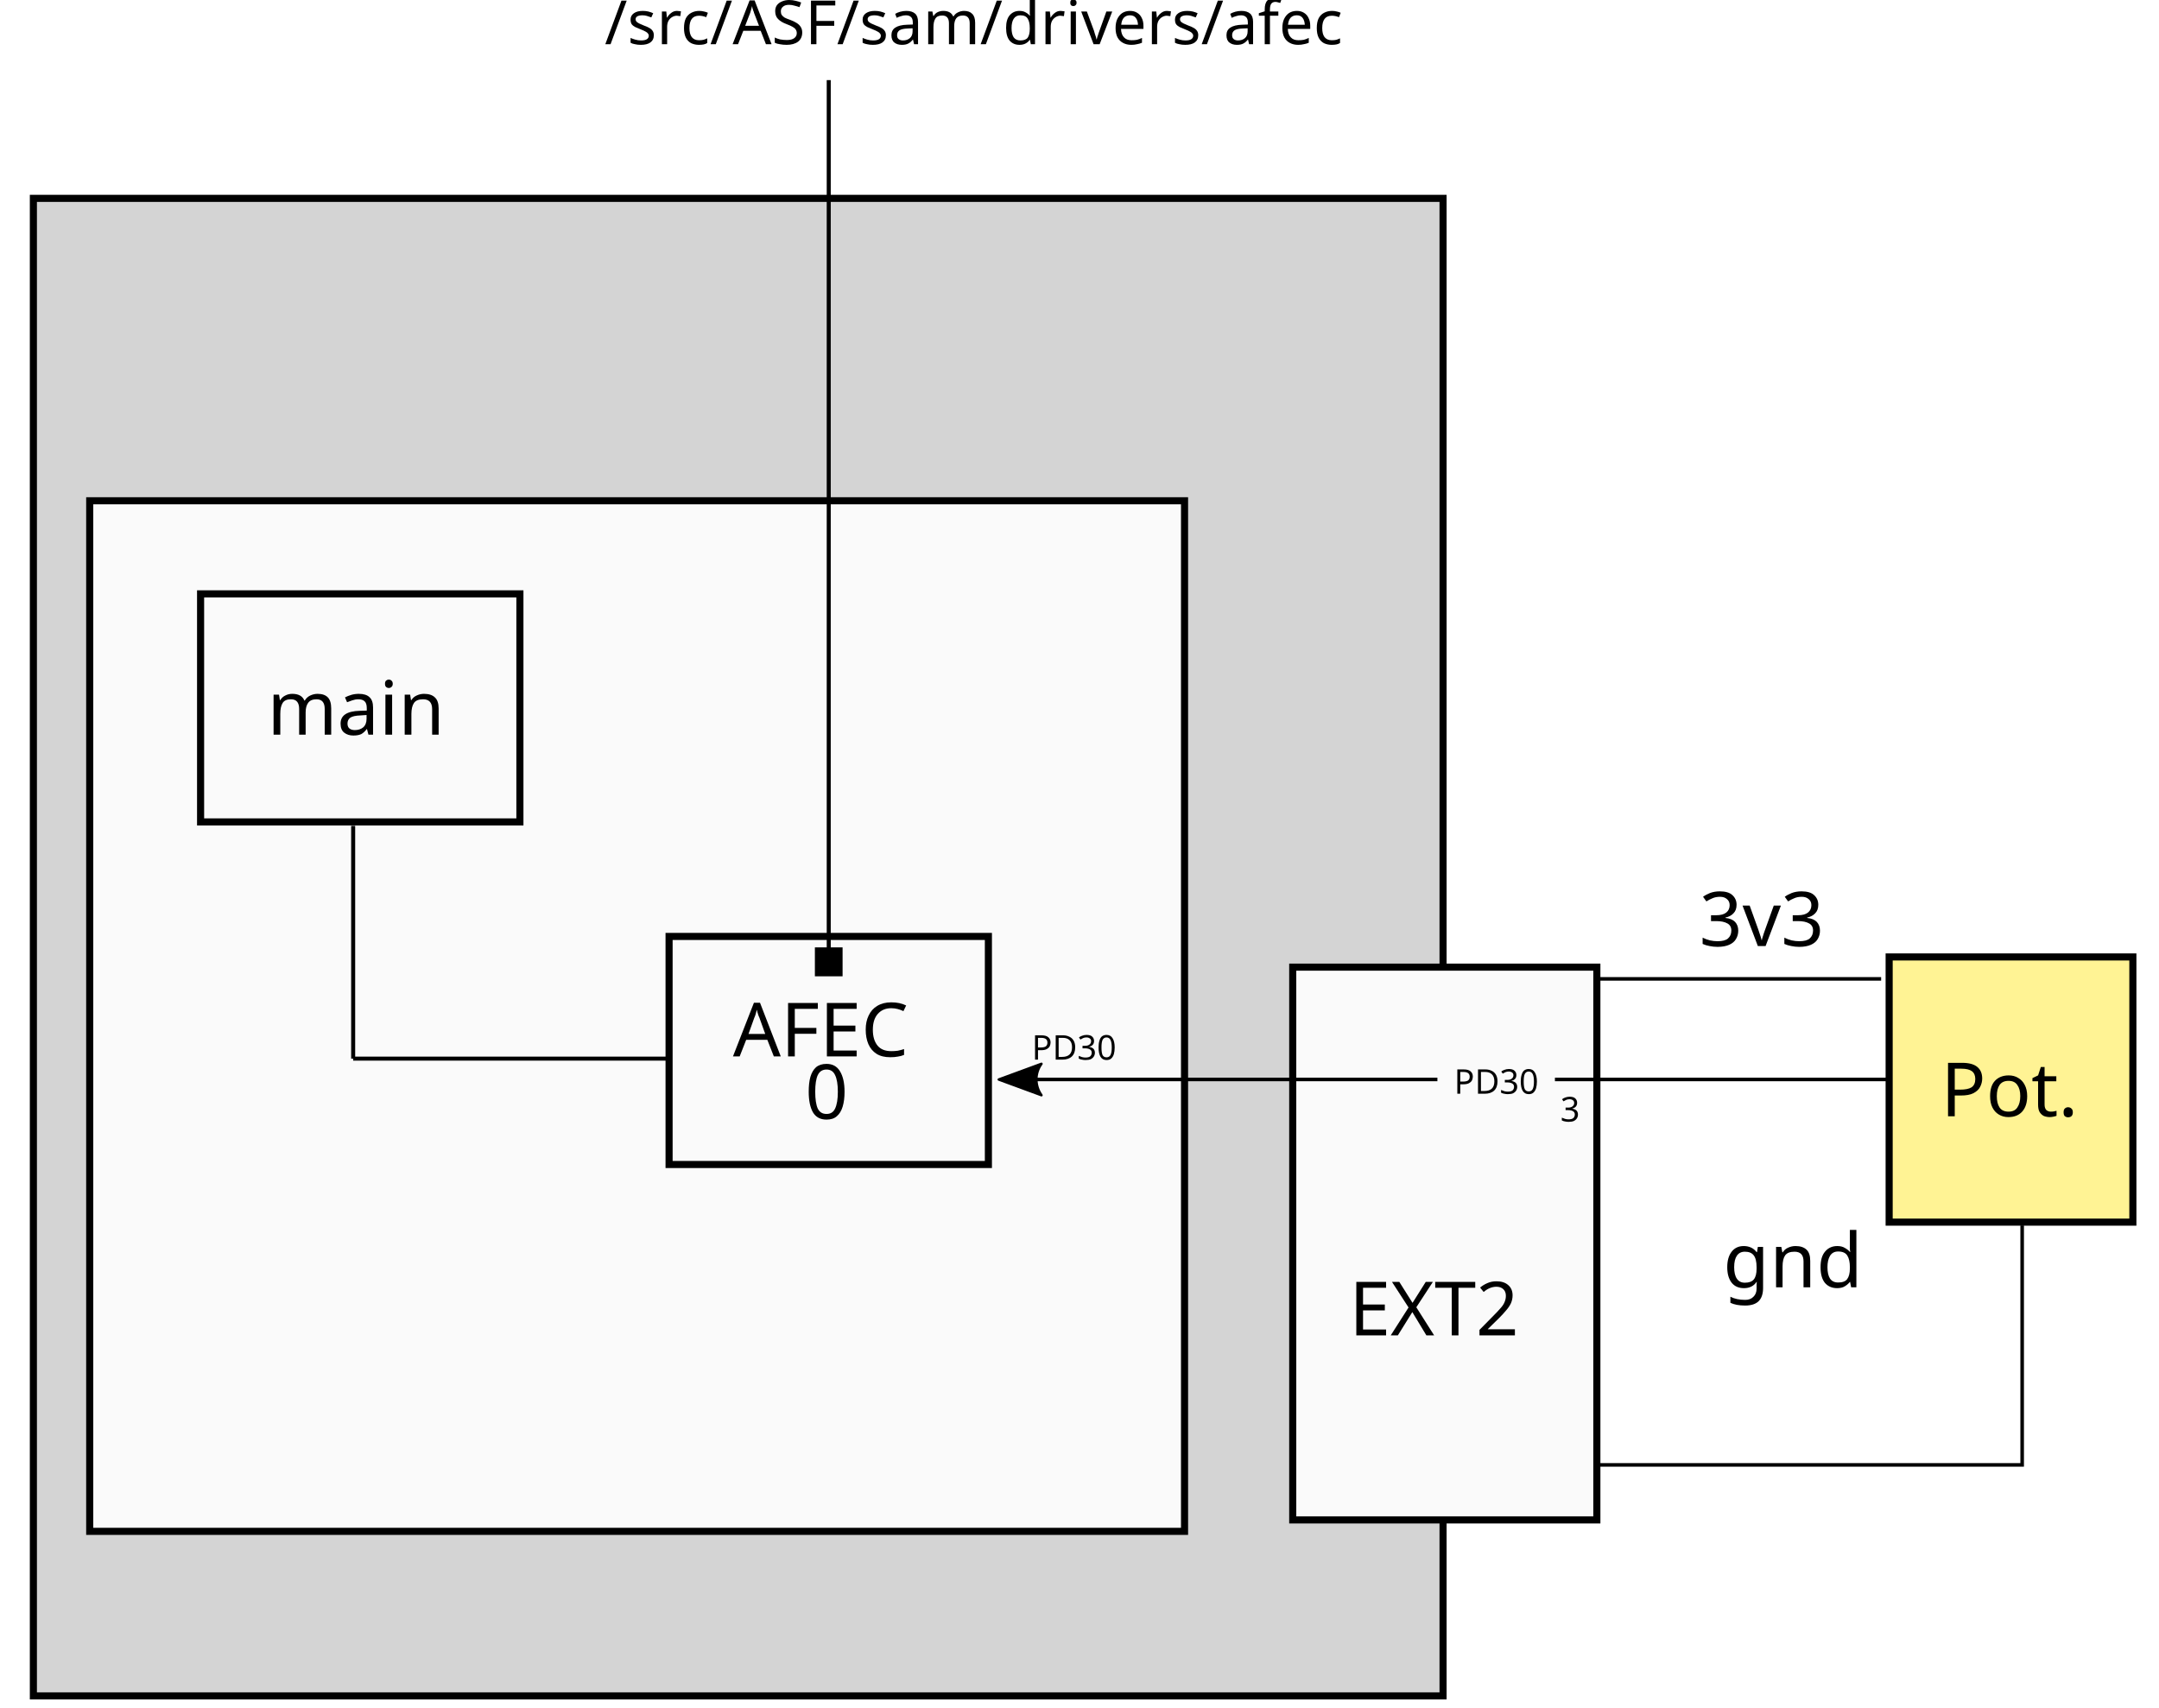
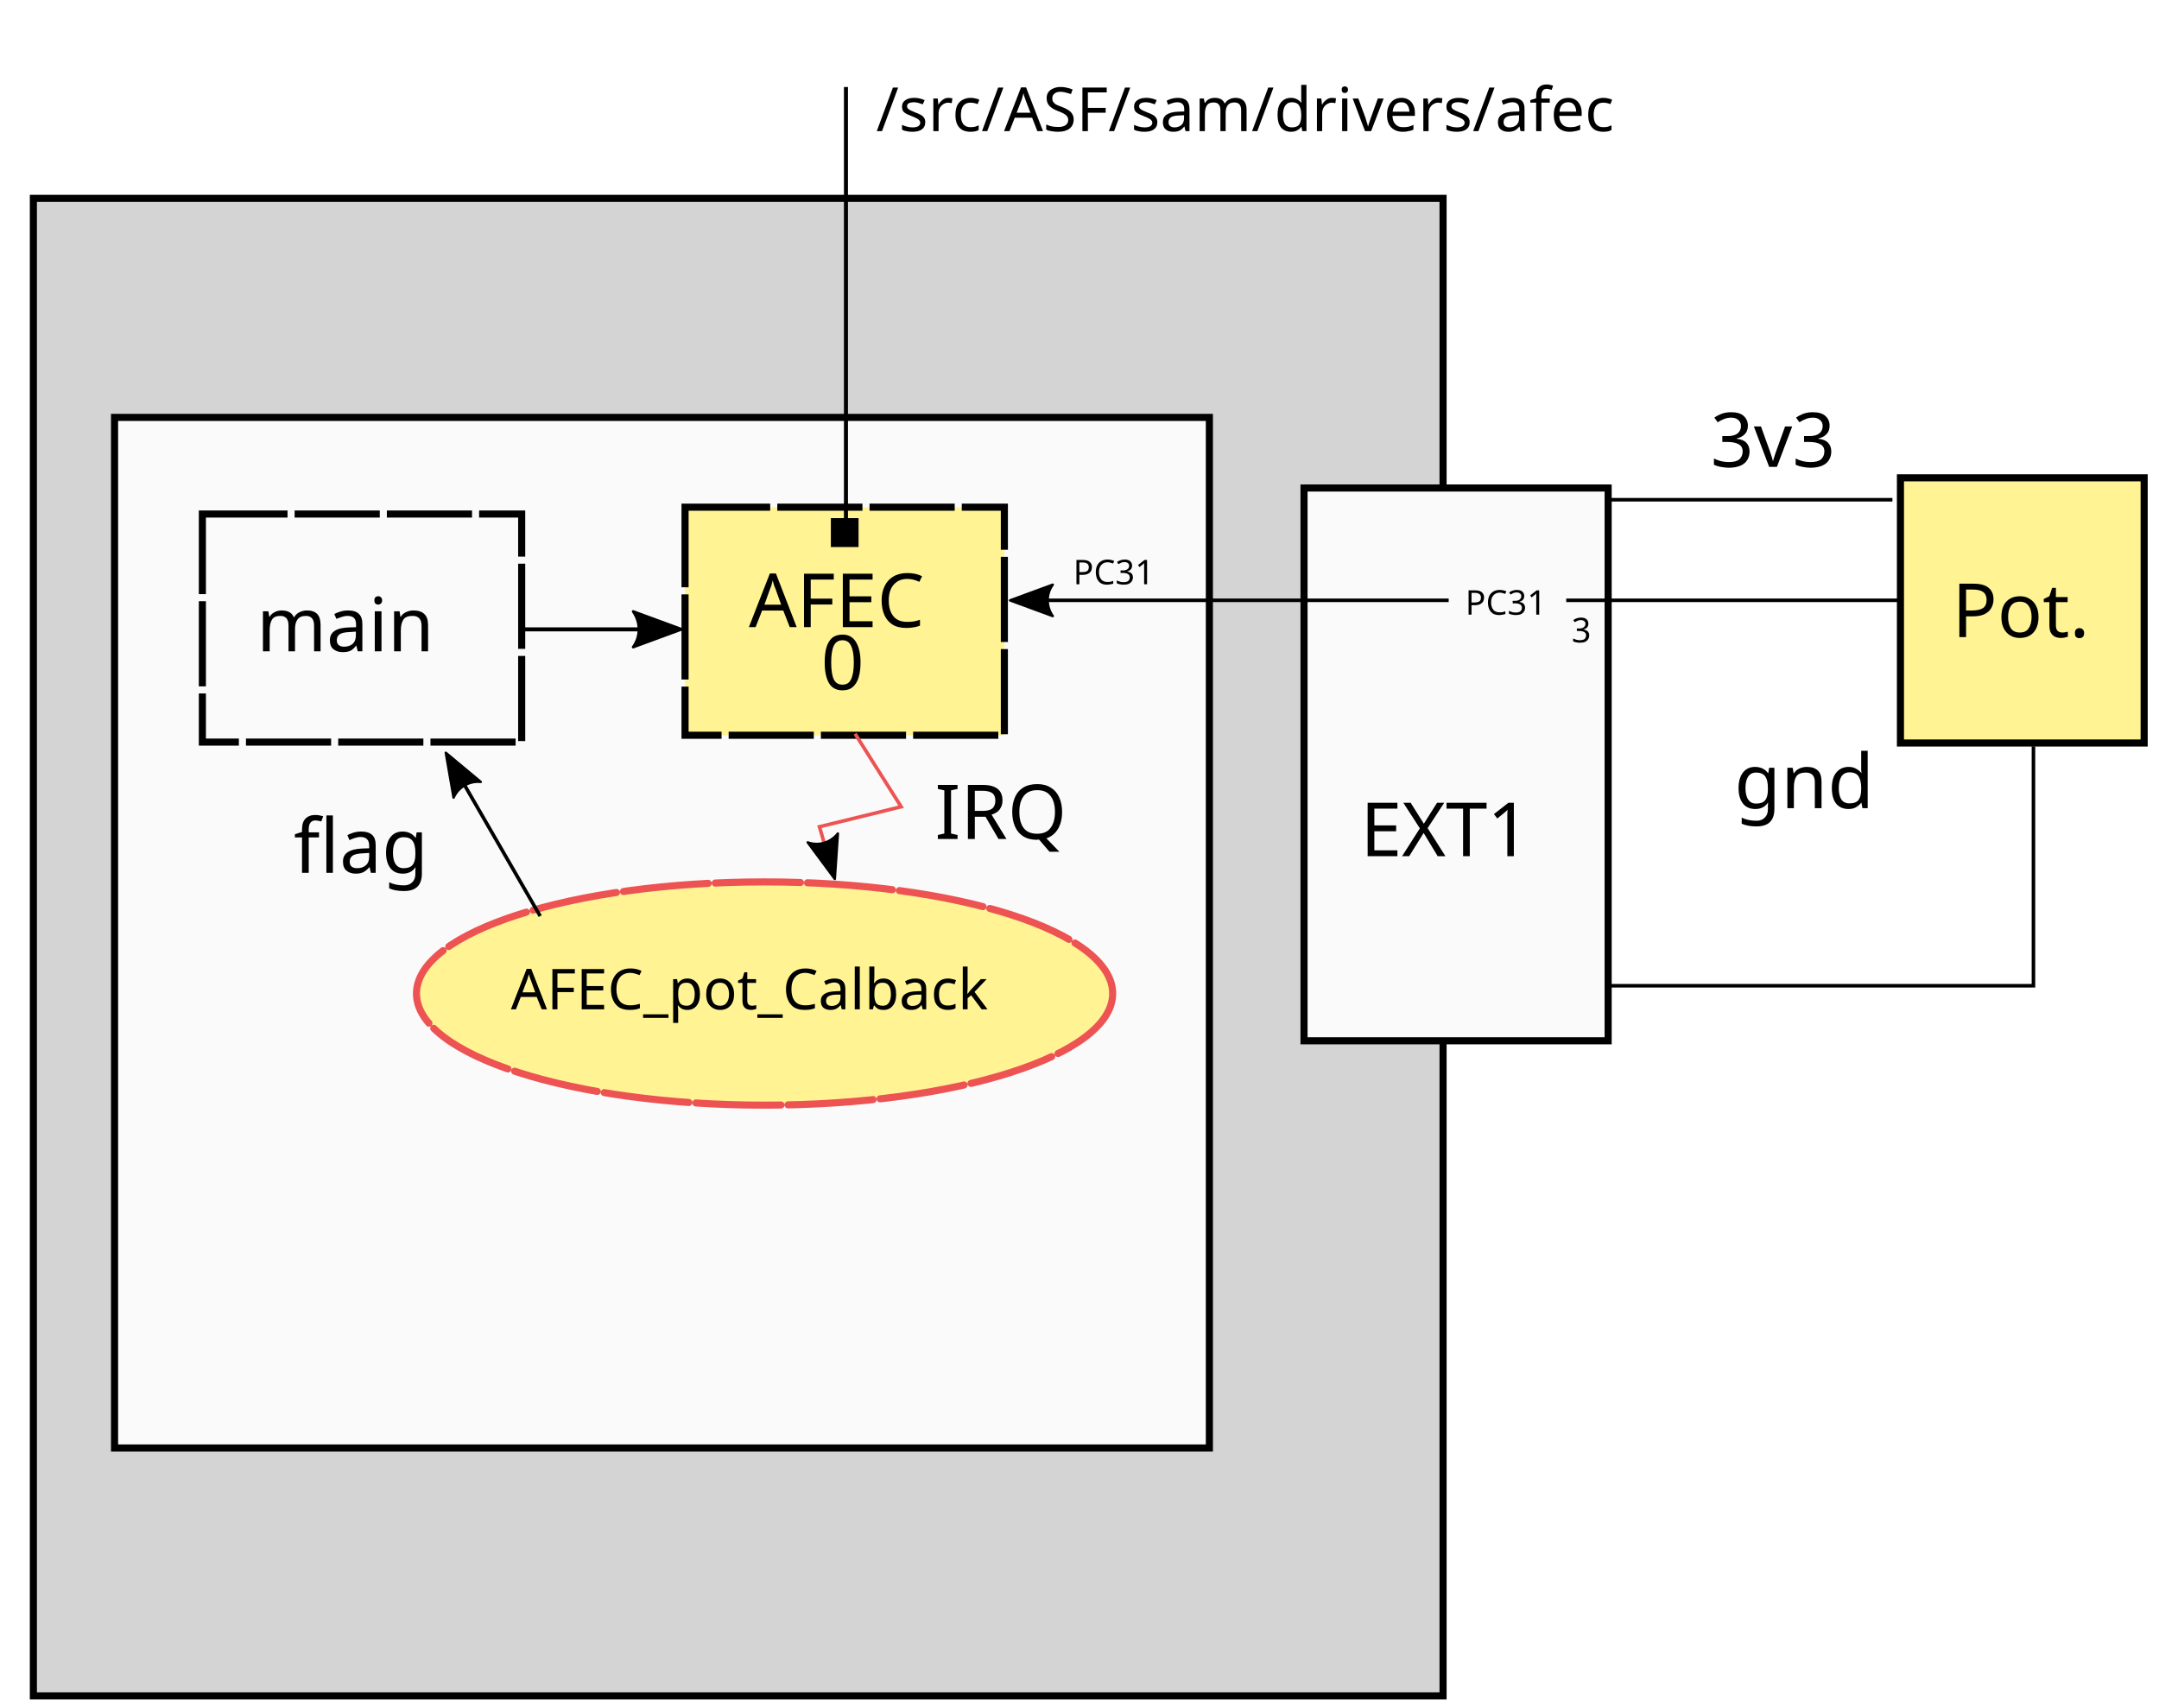
<svg xmlns="http://www.w3.org/2000/svg" id="svg8" version="1.1" viewBox="0 0 161 127.325" height="127.325mm" width="161mm">
  <defs id="defs2">
    <marker style="overflow:visible" id="Arrow2Lstart" refX="0" refY="0" orient="auto">
      <path transform="matrix(1.1,0,0,1.1,1.1,0)" d="M 8.719,4.034 -2.207,0.016 8.719,-4.002 c -1.745,2.372 -1.735,5.617 -6e-7,8.035 z" style="fill:#000000;fill-opacity:1;fill-rule:evenodd;stroke:#000000;stroke-width:0.625;stroke-linejoin:round;stroke-opacity:1" id="path6264" />
    </marker>
    <marker style="overflow:visible" id="marker9391" refX="0" refY="0" orient="auto">
      <path transform="matrix(0.8,0,0,0.8,10,0)" style="fill:#000000;fill-opacity:1;fill-rule:evenodd;stroke:#000000;stroke-width:1pt;stroke-opacity:1" d="M 0,0 5,-5 -12.5,0 5,5 Z" id="path9389" />
    </marker>
    <marker orient="auto" refY="0" refX="0" id="marker8148" style="overflow:visible">
      <path id="path8146" style="fill:#000000;fill-opacity:1;fill-rule:evenodd;stroke:#000000;stroke-width:0.625;stroke-linejoin:round;stroke-opacity:1" d="M 8.719,4.034 -2.207,0.016 8.719,-4.002 c -1.745,2.372 -1.735,5.617 -6e-7,8.035 z" transform="matrix(-1.1,0,0,-1.1,-1.1,0)" />
    </marker>
    <marker orient="auto" refY="0" refX="0" id="marker8138" style="overflow:visible">
      <path id="path8136" style="fill:#000000;fill-opacity:1;fill-rule:evenodd;stroke:#000000;stroke-width:0.625;stroke-linejoin:round;stroke-opacity:1" d="M 8.719,4.034 -2.207,0.016 8.719,-4.002 c -1.745,2.372 -1.735,5.617 -6e-7,8.035 z" transform="matrix(-1.1,0,0,-1.1,-1.1,0)" />
    </marker>
    <marker orient="auto" refY="0" refX="0" id="marker8128" style="overflow:visible">
      <path id="path8126" style="fill:#000000;fill-opacity:1;fill-rule:evenodd;stroke:#000000;stroke-width:0.625;stroke-linejoin:round;stroke-opacity:1" d="M 8.719,4.034 -2.207,0.016 8.719,-4.002 c -1.745,2.372 -1.735,5.617 -6e-7,8.035 z" transform="matrix(-1.1,0,0,-1.1,-1.1,0)" />
    </marker>
    <marker style="overflow:visible" id="Arrow2Lend" refX="0" refY="0" orient="auto">
      <path transform="matrix(-1.1,0,0,-1.1,-1.1,0)" d="M 8.719,4.034 -2.207,0.016 8.719,-4.002 c -1.745,2.372 -1.735,5.617 -6e-7,8.035 z" style="fill:#000000;fill-opacity:1;fill-rule:evenodd;stroke:#000000;stroke-width:0.625;stroke-linejoin:round;stroke-opacity:1" id="path6267" />
    </marker>
    <marker style="overflow:visible" id="marker6778" refX="0" refY="0" orient="auto">
      <path transform="scale(-0.8)" style="fill:#000000;fill-opacity:1;fill-rule:evenodd;stroke:#000000;stroke-width:1pt;stroke-opacity:1" d="M 5.77,0 -2.88,5 V -5 Z" id="path6776" />
    </marker>
    <marker style="overflow:visible" id="Arrow1Lstart" refX="0" refY="0" orient="auto">
      <path transform="matrix(0.8,0,0,0.8,10,0)" style="fill:#000000;fill-opacity:1;fill-rule:evenodd;stroke:#000000;stroke-width:1pt;stroke-opacity:1" d="M 0,0 5,-5 -12.5,0 5,5 Z" id="path6246" />
    </marker>
    <marker orient="auto" refY="0" refX="0" id="marker8148-6" style="overflow:visible">
      <path id="path8146-6" style="fill:#000000;fill-opacity:1;fill-rule:evenodd;stroke:#000000;stroke-width:0.625;stroke-linejoin:round;stroke-opacity:1" d="M 8.719,4.034 -2.207,0.016 8.719,-4.002 c -1.745,2.372 -1.735,5.617 -6e-7,8.035 z" transform="matrix(-1.1,0,0,-1.1,-1.1,0)" />
    </marker>
  </defs>
  <g transform="translate(-38.25089,-91.59329)" id="layer1">
    <rect y="106.387" x="40.74" height="111.687" width="105.122" id="rect4541-6" style="fill:#d4d4d4;stroke:#000000;stroke-width:0.529;stroke-miterlimit:4;stroke-dasharray:none;stroke-opacity:1" />
-     <rect y="128.941" x="44.941" height="76.861" width="81.643" id="rect4541" style="fill:#fafafa;stroke:#000000;stroke-width:0.529;stroke-miterlimit:4;stroke-dasharray:none;stroke-opacity:1" />
-     <rect y="135.883" x="53.209" height="17.009" width="23.812" id="rect4545" style="fill:none;stroke:#000000;stroke-width:0.529;stroke-miterlimit:4;stroke-dasharray:none;stroke-opacity:1" />
-     <rect y="162.963" x="179.128" height="19.778" width="18.174" id="rect4595-8" style="fill:#fff394;stroke:#000000;stroke-width:0.529;stroke-miterlimit:4;stroke-dasharray:none;stroke-opacity:1" />
-     <text id="text4657" y="146.386" x="58.185" style="font-style:normal;font-weight:normal;font-size:5.575px;line-height:1.25;font-family:sans-serif;letter-spacing:0px;word-spacing:0px;fill:#000000;fill-opacity:1;stroke:none;stroke-width:0.139" xml:space="preserve">
-       <tspan style="font-style:normal;font-variant:normal;font-weight:normal;font-stretch:normal;font-family:verdana;-inkscape-font-specification:verdana;stroke-width:0.139" y="146.386" x="58.185" id="tspan4655">main</tspan>
+     <rect y="122.723" x="46.793" height="76.861" width="81.643" id="rect4541" style="fill:#fafafa;stroke:#000000;stroke-width:0.529;stroke-miterlimit:4;stroke-dasharray:none;stroke-opacity:1" />
+     <rect y="129.93" x="53.342" height="17.009" width="23.812" id="rect4545" style="fill:none;stroke:#000000;stroke-width:0.529;stroke-miterlimit:4;stroke-dasharray:6.35,0.529;stroke-opacity:1;stroke-dashoffset:0" />
+     <rect y="127.229" x="179.97" height="19.778" width="18.174" id="rect4595-8" style="fill:#fff394;stroke:#000000;stroke-width:0.529;stroke-miterlimit:4;stroke-dasharray:none;stroke-opacity:1" />
+     <text id="text4657" y="140.168" x="57.392" style="font-style:normal;font-weight:normal;font-size:5.575px;line-height:1.25;font-family:sans-serif;letter-spacing:0px;word-spacing:0px;fill:#000000;fill-opacity:1;stroke:none;stroke-width:0.139" xml:space="preserve">
+       <tspan style="font-style:normal;font-variant:normal;font-weight:normal;font-stretch:normal;font-family:verdana;-inkscape-font-specification:verdana;stroke-width:0.139" y="140.168" x="57.392" id="tspan4655">main</tspan>
    </text>
    <flowRoot transform="matrix(0.2645833,0,0,0.2645833,0,87)" style="font-style:normal;font-weight:normal;font-size:40px;line-height:1.25;font-family:sans-serif;letter-spacing:0px;word-spacing:0px;fill:#000000;fill-opacity:1;stroke:none" id="flowRoot4714" xml:space="preserve">
      <flowRegion id="flowRegion4716">
        <rect y="609.853" x="163.645" height="66.67" width="236.376" id="rect4718" />
      </flowRegion>
      <flowPara id="flowPara4720" />
    </flowRoot>
    <flowRoot transform="matrix(0.2645833,0,0,0.2645833,0,87)" style="font-style:normal;font-weight:normal;font-size:40px;line-height:1.25;font-family:sans-serif;letter-spacing:0px;word-spacing:0px;fill:#000000;fill-opacity:1;stroke:none" id="flowRoot4728" xml:space="preserve">
      <flowRegion id="flowRegion4730">
        <rect y="540.153" x="254.558" height="59.599" width="113.137" id="rect4732" />
      </flowRegion>
      <flowPara id="flowPara4734" />
    </flowRoot>
-     <text id="text4738" y="94.891" x="83.344" style="font-style:normal;font-weight:normal;font-size:4.551px;line-height:1.25;font-family:sans-serif;letter-spacing:0px;word-spacing:0px;fill:#000000;fill-opacity:1;stroke:none;stroke-width:0.114" xml:space="preserve">
-       <tspan style="stroke-width:0.114" y="94.891" x="83.344" id="tspan4736">/src/ASF/sam/drivers/afec</tspan>
+     <text id="text4738" y="101.373" x="103.585" style="font-style:normal;font-weight:normal;font-size:4.551px;line-height:1.25;font-family:sans-serif;letter-spacing:0px;word-spacing:0px;fill:#000000;fill-opacity:1;stroke:none;stroke-width:0.114" xml:space="preserve">
+       <tspan style="stroke-width:0.114" y="101.373" x="103.585" id="tspan4736">/src/ASF/sam/drivers/afec</tspan>
    </text>
-     <flowRoot transform="matrix(0.10567,0,0,0.10567,49.45409,154.648)" style="font-style:normal;font-weight:normal;font-size:40px;line-height:1.25;font-family:sans-serif;letter-spacing:0px;word-spacing:0px;fill:#000000;fill-opacity:1;stroke:none" id="flowRoot4740" xml:space="preserve">
+     <flowRoot transform="matrix(0.10567,0,0,0.10567,52.16607,148.4634)" style="font-style:normal;font-weight:normal;font-size:40px;line-height:1.25;font-family:sans-serif;letter-spacing:0px;word-spacing:0px;fill:#000000;fill-opacity:1;stroke:none" id="flowRoot4740" xml:space="preserve">
      <flowRegion id="flowRegion4742">
        <rect y="418.934" x="522.249" height="102.025" width="204.051" id="rect4744" />
      </flowRegion>
      <flowPara id="flowPara4746">SAM-E70</flowPara>
    </flowRoot>
-     <flowRoot transform="matrix(0.10567,0,0,0.10567,57.57343,167.5463)" style="font-style:normal;font-weight:normal;font-size:40px;line-height:1.25;font-family:sans-serif;letter-spacing:0px;word-spacing:0px;fill:#000000;fill-opacity:1;stroke:none" id="flowRoot4740-9" xml:space="preserve">
+     <flowRoot transform="matrix(0.10567,0,0,0.10567,56.91862,164.7399)" style="font-style:normal;font-weight:normal;font-size:40px;line-height:1.25;font-family:sans-serif;letter-spacing:0px;word-spacing:0px;fill:#000000;fill-opacity:1;stroke:none" id="flowRoot4740-9" xml:space="preserve">
      <flowRegion id="flowRegion4742-1">
        <rect y="418.934" x="522.249" height="120.603" width="366.912" id="rect4744-7" />
      </flowRegion>
      <flowPara id="flowPara4746-8">SAM-E70-XPLD</flowPara>
    </flowRoot>
-     <path id="path4824" d="m 64.587,153.187 v 17.359" style="fill:none;stroke:#000000;stroke-width:0.3;stroke-linecap:butt;stroke-linejoin:miter;stroke-miterlimit:4;stroke-dasharray:none;stroke-opacity:1" />
-     <path id="path4828" d="M 87.988,170.546 H 64.587" style="fill:none;stroke:#000000;stroke-width:0.3;stroke-linecap:butt;stroke-linejoin:miter;stroke-miterlimit:4;stroke-dasharray:none;stroke-opacity:1" />
-     <path id="path4830" d="M 100.051,162.839 V 97.568" style="fill:none;stroke:#000000;stroke-width:0.3;stroke-linecap:butt;stroke-linejoin:miter;stroke-miterlimit:4;stroke-dasharray:none;stroke-opacity:1" />
+     <path id="path4828" d="M 76.917,138.531 H 88.677" style="fill:none;stroke:#000000;stroke-width:0.3;stroke-linecap:butt;stroke-linejoin:miter;stroke-miterlimit:4;stroke-dasharray:none;stroke-opacity:1;marker-end:url(#marker8128)" />
    <flowRoot transform="matrix(0.2645833,0,0,0.2645833,0,87)" style="font-style:normal;font-weight:normal;font-size:40px;line-height:1.25;font-family:sans-serif;letter-spacing:0px;word-spacing:0px;fill:#000000;fill-opacity:1;stroke:none" id="flowRoot4908" xml:space="preserve">
      <flowRegion id="flowRegion4910">
        <rect y="565.406" x="595.99" height="55.558" width="89.904" id="rect4912" />
      </flowRegion>
      <flowPara id="flowPara4914" />
    </flowRoot>
-     <text id="text4657-7-5-5" y="174.844" x="182.974" style="font-style:normal;font-weight:normal;font-size:5.575px;line-height:1.25;font-family:sans-serif;letter-spacing:0px;word-spacing:0px;fill:#000000;fill-opacity:1;stroke:none;stroke-width:0.139" xml:space="preserve">
-       <tspan style="font-style:normal;font-variant:normal;font-weight:normal;font-stretch:normal;font-family:verdana;-inkscape-font-specification:verdana;stroke-width:0.139" y="174.844" x="182.974" id="tspan4655-2-71-7">Pot.</tspan>
-       <tspan id="tspan5131-4" style="font-style:normal;font-variant:normal;font-weight:normal;font-stretch:normal;font-family:verdana;-inkscape-font-specification:verdana;stroke-width:0.139" y="181.812" x="182.974" />
+     <text id="text4657-7-5-5" y="139.11" x="183.816" style="font-style:normal;font-weight:normal;font-size:5.575px;line-height:1.25;font-family:sans-serif;letter-spacing:0px;word-spacing:0px;fill:#000000;fill-opacity:1;stroke:none;stroke-width:0.139" xml:space="preserve">
+       <tspan style="font-style:normal;font-variant:normal;font-weight:normal;font-stretch:normal;font-family:verdana;-inkscape-font-specification:verdana;stroke-width:0.139" y="139.11" x="183.816" id="tspan4655-2-71-7">Pot.</tspan>
+       <tspan id="tspan5131-4" style="font-style:normal;font-variant:normal;font-weight:normal;font-stretch:normal;font-family:verdana;-inkscape-font-specification:verdana;stroke-width:0.139" y="146.079" x="183.816" />
    </text>
-     <rect y="161.433" x="88.145" height="17.009" width="23.812" id="rect4545-9-0" style="fill:none;stroke:#000000;stroke-width:0.529;stroke-miterlimit:4;stroke-dasharray:none;stroke-opacity:1" />
-     <text id="text4657-7-4" y="170.377" x="92.909" style="font-style:normal;font-weight:normal;font-size:5.575px;line-height:1.25;font-family:sans-serif;letter-spacing:0px;word-spacing:0px;fill:#000000;fill-opacity:1;stroke:none;stroke-width:0.139" xml:space="preserve">
-       <tspan style="font-style:normal;font-variant:normal;font-weight:normal;font-stretch:normal;font-family:verdana;-inkscape-font-specification:verdana;stroke-width:0.139" y="170.377" x="92.909" id="tspan4655-2-9">AFEC</tspan>
-       <tspan style="font-style:normal;font-variant:normal;font-weight:normal;font-stretch:normal;font-family:verdana;-inkscape-font-specification:verdana;stroke-width:0.139" y="170.377" x="92.909" id="tspan981" />
-       <tspan style="font-style:normal;font-variant:normal;font-weight:normal;font-stretch:normal;font-family:verdana;-inkscape-font-specification:verdana;stroke-width:0.139" y="170.377" x="92.909" id="tspan983" />
+     <rect y="129.419" x="89.336" height="17.009" width="23.812" id="rect4545-9-0" style="fill:#fff394;stroke:#000000;stroke-width:0.529;stroke-miterlimit:4;stroke-dasharray:6.35, 0.529;stroke-opacity:1;stroke-dashoffset:0" />
+     <text id="text4657-7-4" y="138.362" x="94.099" style="font-style:normal;font-weight:normal;font-size:5.575px;line-height:1.25;font-family:sans-serif;letter-spacing:0px;word-spacing:0px;fill:#000000;fill-opacity:1;stroke:none;stroke-width:0.139" xml:space="preserve">
+       <tspan style="font-style:normal;font-variant:normal;font-weight:normal;font-stretch:normal;font-family:verdana;-inkscape-font-specification:verdana;stroke-width:0.139" y="138.362" x="94.099" id="tspan4655-2-9">AFEC</tspan>
+       <tspan style="font-style:normal;font-variant:normal;font-weight:normal;font-stretch:normal;font-family:verdana;-inkscape-font-specification:verdana;stroke-width:0.139" y="138.362" x="94.099" id="tspan981" />
+       <tspan style="font-style:normal;font-variant:normal;font-weight:normal;font-stretch:normal;font-family:verdana;-inkscape-font-specification:verdana;stroke-width:0.139" y="138.362" x="94.099" id="tspan983" />
    </text>
-     <path id="path4838" d="m 99.19,163.328 v -0.907 h 0.861 0.861 v 0.907 0.907 h -0.861 -0.861 z" style="fill:#000000;fill-opacity:1;stroke:#000000;stroke-width:0.343;stroke-miterlimit:4;stroke-dasharray:none;stroke-opacity:1" />
-     <text id="text4657-7-26-5" y="170.621" x="115.186" style="font-style:normal;font-weight:normal;font-size:2.547px;line-height:1.25;font-family:sans-serif;letter-spacing:0px;word-spacing:0px;fill:#000000;fill-opacity:1;stroke:none;stroke-width:0.064" xml:space="preserve">
-       <tspan style="font-style:normal;font-variant:normal;font-weight:normal;font-stretch:normal;font-family:verdana;-inkscape-font-specification:verdana;stroke-width:0.064" y="170.621" x="115.186" id="tspan4655-2-4-8">PD30</tspan>
+     <path id="path4838" d="m 100.381,131.313 v -0.907 h 0.861 0.861 v 0.907 0.907 h -0.861 -0.861 z" style="fill:#000000;fill-opacity:1;stroke:#000000;stroke-width:0.343;stroke-miterlimit:4;stroke-dasharray:none;stroke-opacity:1" />
+     <text id="text4657-7-26-5" y="135.168" x="118.273" style="font-style:normal;font-weight:normal;font-size:2.547px;line-height:1.25;font-family:sans-serif;letter-spacing:0px;word-spacing:0px;fill:#000000;fill-opacity:1;stroke:none;stroke-width:0.064" xml:space="preserve">
+       <tspan style="font-style:normal;font-variant:normal;font-weight:normal;font-stretch:normal;font-family:verdana;-inkscape-font-specification:verdana;stroke-width:0.064" y="135.168" x="118.273" id="tspan4655-2-4-8">PC31</tspan>
    </text>
    <flowRoot xml:space="preserve" id="flowRoot4831" style="font-style:normal;font-weight:normal;font-size:40px;line-height:1.25;font-family:sans-serif;letter-spacing:0px;word-spacing:0px;fill:#000000;fill-opacity:1;stroke:none">
      <flowRegion id="flowRegion4833">
        <rect id="rect4835" width="1606.547" height="1346.331" x="-407.294" y="-331.617" />
      </flowRegion>
      <flowPara id="flowPara4837" />
    </flowRoot>
-     <path style="fill:none;stroke:#000000;stroke-width:0.265px;stroke-linecap:butt;stroke-linejoin:miter;stroke-opacity:1" d="M 189.047,182.986 V 200.846 H 157.098" id="path935" />
-     <text xml:space="preserve" style="font-style:normal;font-variant:normal;font-weight:normal;font-stretch:normal;font-size:5.644px;line-height:1.25;font-family:'Anonymous Pro';-inkscape-font-specification:'Anonymous Pro';text-align:start;text-anchor:start;opacity:1;fill:#000000;fill-opacity:1;stroke:none;stroke-width:0.23;stroke-linecap:round;stroke-linejoin:round;stroke-miterlimit:4;stroke-dasharray:none;stroke-dashoffset:0;stroke-opacity:1" x="166.744" y="187.599" id="text939">
-       <tspan id="tspan937" x="166.744" y="187.599" style="fill:#000000;stroke-width:0.23">gnd</tspan>
+     <path style="fill:none;stroke:#000000;stroke-width:0.265px;stroke-linecap:butt;stroke-linejoin:miter;stroke-opacity:1" d="m 189.889,147.252 v 17.859 h -31.948" id="path935" />
+     <text xml:space="preserve" style="font-style:normal;font-variant:normal;font-weight:normal;font-stretch:normal;font-size:5.644px;line-height:1.25;font-family:'Anonymous Pro';-inkscape-font-specification:'Anonymous Pro';text-align:start;text-anchor:start;opacity:1;fill:#000000;fill-opacity:1;stroke:none;stroke-width:0.23;stroke-linecap:round;stroke-linejoin:round;stroke-miterlimit:4;stroke-dasharray:none;stroke-dashoffset:0;stroke-opacity:1" x="167.586" y="151.866" id="text939">
+       <tspan id="tspan937" x="167.586" y="151.866" style="fill:#000000;stroke-width:0.23">gnd</tspan>
    </text>
-     <path style="fill:none;stroke:#000000;stroke-width:0.265px;stroke-linecap:butt;stroke-linejoin:miter;stroke-opacity:1" d="M 178.53,164.598 H 157.561" id="path958" />
-     <text xml:space="preserve" style="font-style:normal;font-variant:normal;font-weight:normal;font-stretch:normal;font-size:5.644px;line-height:1.25;font-family:'Anonymous Pro';-inkscape-font-specification:'Anonymous Pro';text-align:start;text-anchor:start;opacity:1;fill:#000000;fill-opacity:1;stroke:none;stroke-width:0.23;stroke-linecap:round;stroke-linejoin:round;stroke-miterlimit:4;stroke-dasharray:none;stroke-dashoffset:0;stroke-opacity:1" x="164.97" y="162.15" id="text962">
-       <tspan id="tspan960" x="164.97" y="162.15" style="stroke-width:0.23">3v3</tspan>
+     <path style="fill:none;stroke:#000000;stroke-width:0.265px;stroke-linecap:butt;stroke-linejoin:miter;stroke-opacity:1" d="M 179.371,128.864 H 158.403" id="path958" />
+     <text xml:space="preserve" style="font-style:normal;font-variant:normal;font-weight:normal;font-stretch:normal;font-size:5.644px;line-height:1.25;font-family:'Anonymous Pro';-inkscape-font-specification:'Anonymous Pro';text-align:start;text-anchor:start;opacity:1;fill:#000000;fill-opacity:1;stroke:none;stroke-width:0.23;stroke-linecap:round;stroke-linejoin:round;stroke-miterlimit:4;stroke-dasharray:none;stroke-dashoffset:0;stroke-opacity:1" x="165.812" y="126.416" id="text962">
+       <tspan id="tspan960" x="165.812" y="126.416" style="stroke-width:0.23">3v3</tspan>
    </text>
-     <rect y="163.723" x="134.652" height="41.227" width="22.679" id="rect4543" style="fill:#fafafa;stroke:#000000;stroke-width:0.529;stroke-miterlimit:4;stroke-dasharray:none;stroke-opacity:1" />
-     <text id="text4657-7-7" y="191.184" x="138.849" style="font-style:normal;font-weight:normal;font-size:5.575px;line-height:1.25;font-family:sans-serif;letter-spacing:0px;word-spacing:0px;fill:#000000;fill-opacity:1;stroke:none;stroke-width:0.139" xml:space="preserve">
-       <tspan style="font-style:normal;font-variant:normal;font-weight:normal;font-stretch:normal;font-family:verdana;-inkscape-font-specification:verdana;stroke-width:0.139" y="191.184" x="138.849" id="tspan4655-2-8">EXT2</tspan>
+     <rect y="127.989" x="135.494" height="41.227" width="22.679" id="rect4543" style="fill:#fafafa;stroke:#000000;stroke-width:0.529;stroke-miterlimit:4;stroke-dasharray:none;stroke-opacity:1" />
+     <text id="text4657-7-7" y="155.45" x="139.691" style="font-style:normal;font-weight:normal;font-size:5.575px;line-height:1.25;font-family:sans-serif;letter-spacing:0px;word-spacing:0px;fill:#000000;fill-opacity:1;stroke:none;stroke-width:0.139" xml:space="preserve">
+       <tspan style="font-style:normal;font-variant:normal;font-weight:normal;font-stretch:normal;font-family:verdana;-inkscape-font-specification:verdana;stroke-width:0.139" y="155.45" x="139.691" id="tspan4655-2-8">EXT1</tspan>
    </text>
-     <text id="text4657-7-26-5-2" y="175.229" x="154.608" style="font-style:normal;font-weight:normal;font-size:2.547px;line-height:1.25;font-family:sans-serif;letter-spacing:0px;word-spacing:0px;fill:#000000;fill-opacity:1;stroke:none;stroke-width:0.064" xml:space="preserve">
-       <tspan style="font-style:normal;font-variant:normal;font-weight:normal;font-stretch:normal;font-family:verdana;-inkscape-font-specification:verdana;stroke-width:0.064" y="175.229" x="154.608" id="tspan4655-2-4-8-8">3</tspan>
-       <tspan id="tspan5404-8-6" style="font-style:normal;font-variant:normal;font-weight:normal;font-stretch:normal;font-family:verdana;-inkscape-font-specification:verdana;stroke-width:0.064" y="178.413" x="154.608" />
+     <text id="text4657-7-26-5-2" y="139.495" x="155.45" style="font-style:normal;font-weight:normal;font-size:2.547px;line-height:1.25;font-family:sans-serif;letter-spacing:0px;word-spacing:0px;fill:#000000;fill-opacity:1;stroke:none;stroke-width:0.064" xml:space="preserve">
+       <tspan style="font-style:normal;font-variant:normal;font-weight:normal;font-stretch:normal;font-family:verdana;-inkscape-font-specification:verdana;stroke-width:0.064" y="139.495" x="155.45" id="tspan4655-2-4-8-8">3</tspan>
+       <tspan id="tspan5404-8-6" style="font-style:normal;font-variant:normal;font-weight:normal;font-stretch:normal;font-family:verdana;-inkscape-font-specification:verdana;stroke-width:0.064" y="142.679" x="155.45" />
    </text>
-     <path style="fill:none;stroke:#000000;stroke-width:0.265px;stroke-linecap:butt;stroke-linejoin:miter;stroke-opacity:1;marker-end:url(#marker8138)" d="M 179.035,172.099 H 113.082" id="path951" />
-     <rect style="opacity:1;fill:#fafafa;fill-opacity:1;stroke:none;stroke-width:0.23;stroke-linecap:round;stroke-linejoin:round;stroke-miterlimit:4;stroke-dasharray:none;stroke-dashoffset:0;stroke-opacity:1" id="rect971" width="8.764" height="3.241" x="145.44" y="170.648" />
-     <text id="text4657-7-26-5-3" y="173.166" x="146.674" style="font-style:normal;font-weight:normal;font-size:2.547px;line-height:1.25;font-family:sans-serif;letter-spacing:0px;word-spacing:0px;fill:#000000;fill-opacity:1;stroke:none;stroke-width:0.064" xml:space="preserve">
-       <tspan style="font-style:normal;font-variant:normal;font-weight:normal;font-stretch:normal;font-family:verdana;-inkscape-font-specification:verdana;stroke-width:0.064" y="173.166" x="146.674" id="tspan4655-2-4-8-6">PD30</tspan>
+     <path style="fill:none;stroke:#000000;stroke-width:0.265px;stroke-linecap:butt;stroke-linejoin:miter;stroke-opacity:1;marker-end:url(#marker8138)" d="M 179.877,136.365 H 113.924" id="path951" />
+     <rect style="opacity:1;fill:#fafafa;fill-opacity:1;stroke:none;stroke-width:0.23;stroke-linecap:round;stroke-linejoin:round;stroke-miterlimit:4;stroke-dasharray:none;stroke-dashoffset:0;stroke-opacity:1" id="rect971" width="8.764" height="3.241" x="146.282" y="134.914" />
+     <text id="text4657-7-26-5-3" y="137.433" x="147.515" style="font-style:normal;font-weight:normal;font-size:2.547px;line-height:1.25;font-family:sans-serif;letter-spacing:0px;word-spacing:0px;fill:#000000;fill-opacity:1;stroke:none;stroke-width:0.064" xml:space="preserve">
+       <tspan style="font-style:normal;font-variant:normal;font-weight:normal;font-stretch:normal;font-family:verdana;-inkscape-font-specification:verdana;stroke-width:0.064" y="137.433" x="147.515" id="tspan4655-2-4-8-6">PC31</tspan>
    </text>
    <text xml:space="preserve" style="font-style:normal;font-variant:normal;font-weight:normal;font-stretch:normal;font-size:5.644px;line-height:1.25;font-family:'Anonymous Pro';-inkscape-font-specification:'Anonymous Pro';text-align:start;text-anchor:start;opacity:1;fill:#fafafa;fill-opacity:1;stroke:none;stroke-width:0.23;stroke-linecap:round;stroke-linejoin:round;stroke-miterlimit:4;stroke-dasharray:none;stroke-dashoffset:0;stroke-opacity:1" x="107.193" y="170.93" id="text975">
      <tspan id="tspan973" x="107.193" y="176.252" style="stroke-width:0.23" />
      <tspan x="107.193" y="183.307" style="stroke-width:0.23" id="tspan977" />
    </text>
-     <text xml:space="preserve" style="font-style:normal;font-variant:normal;font-weight:normal;font-stretch:normal;font-size:5.644px;line-height:1.25;font-family:'Anonymous Pro';-inkscape-font-specification:'Anonymous Pro';text-align:start;text-anchor:start;opacity:1;fill:#000000;fill-opacity:1;stroke:none;stroke-width:0.23;stroke-linecap:round;stroke-linejoin:round;stroke-miterlimit:4;stroke-dasharray:none;stroke-dashoffset:0;stroke-opacity:1" x="98.278" y="175.03" id="text987">
-       <tspan id="tspan985" x="98.278" y="175.03" style="fill:#000000;stroke-width:0.23">0</tspan>
+     <text xml:space="preserve" style="font-style:normal;font-variant:normal;font-weight:normal;font-stretch:normal;font-size:5.644px;line-height:1.25;font-family:'Anonymous Pro';-inkscape-font-specification:'Anonymous Pro';text-align:start;text-anchor:start;opacity:1;fill:#000000;fill-opacity:1;stroke:none;stroke-width:0.23;stroke-linecap:round;stroke-linejoin:round;stroke-miterlimit:4;stroke-dasharray:none;stroke-dashoffset:0;stroke-opacity:1" x="99.469" y="143.016" id="text987">
+       <tspan id="tspan985" x="99.469" y="143.016" style="fill:#000000;stroke-width:0.23">0</tspan>
    </text>
+     <ellipse style="opacity:1;fill:#fff394;fill-opacity:1;stroke:#ed5353;stroke-width:0.529;stroke-linecap:round;stroke-linejoin:round;stroke-miterlimit:4;stroke-dasharray:6.35, 0.529;stroke-dashoffset:0;stroke-opacity:1" id="path952" cx="95.266" cy="165.691" rx="25.959" ry="8.325" />
+     <text xml:space="preserve" style="font-style:normal;font-variant:normal;font-weight:normal;font-stretch:normal;font-size:4.208px;line-height:1.25;font-family:'Anonymous Pro';-inkscape-font-specification:'Anonymous Pro';text-align:start;text-anchor:start;opacity:1;fill:#000000;fill-opacity:1;stroke:none;stroke-width:0.529;stroke-linecap:round;stroke-linejoin:round;stroke-miterlimit:4;stroke-dasharray:none;stroke-dashoffset:0;stroke-opacity:1" x="76.352" y="166.865" id="text956">
+       <tspan id="tspan954" x="76.352" y="166.865" style="fill:#000000;stroke:none;stroke-width:0.529">AFEC_pot_Calback</tspan>
+     </text>
+     <path style="fill:none;stroke:#ed5353;stroke-width:0.265px;stroke-linecap:butt;stroke-linejoin:miter;stroke-opacity:1;marker-end:url(#marker8138)" d="m 102.015,146.316 3.436,5.444 -6.093,1.493 1.042,3.556" id="path959" />
+     <text xml:space="preserve" style="font-style:normal;font-variant:normal;font-weight:normal;font-stretch:normal;font-size:5.644px;line-height:1.25;font-family:'Anonymous Pro';-inkscape-font-specification:'Anonymous Pro';text-align:start;text-anchor:start;opacity:1;fill:#000000;fill-opacity:1;stroke:none;stroke-width:0.529;stroke-linecap:round;stroke-linejoin:round;stroke-miterlimit:4;stroke-dasharray:6.35, 0.529;stroke-dashoffset:0;stroke-opacity:1" x="107.969" y="154.161" id="text963">
+       <tspan id="tspan961" x="107.969" y="154.161" style="stroke-width:0.529">IRQ</tspan>
+     </text>
+     <path style="fill:none;stroke:#000000;stroke-width:0.265px;stroke-linecap:butt;stroke-linejoin:miter;stroke-opacity:1;marker-end:url(#marker8148)" d="M 78.534,159.916 71.676,148.038" id="path965" />
+     <text xml:space="preserve" style="font-style:normal;font-variant:normal;font-weight:normal;font-stretch:normal;font-size:5.644px;line-height:1.25;font-family:'Anonymous Pro';-inkscape-font-specification:'Anonymous Pro';text-align:start;text-anchor:start;opacity:1;fill:#000000;fill-opacity:1;stroke:none;stroke-width:0.529;stroke-linecap:round;stroke-linejoin:round;stroke-miterlimit:4;stroke-dasharray:6.35, 0.529;stroke-dashoffset:0;stroke-opacity:1" x="60.165" y="156.691" id="text969">
+       <tspan id="tspan967" x="60.165" y="156.691" style="stroke-width:0.529">flag</tspan>
+     </text>
+     <path id="path4830" d="M 101.335,131.604 V 98.082" style="fill:none;stroke:#000000;stroke-width:0.3;stroke-linecap:butt;stroke-linejoin:miter;stroke-miterlimit:4;stroke-dasharray:none;stroke-opacity:1" />
  </g>
</svg>
